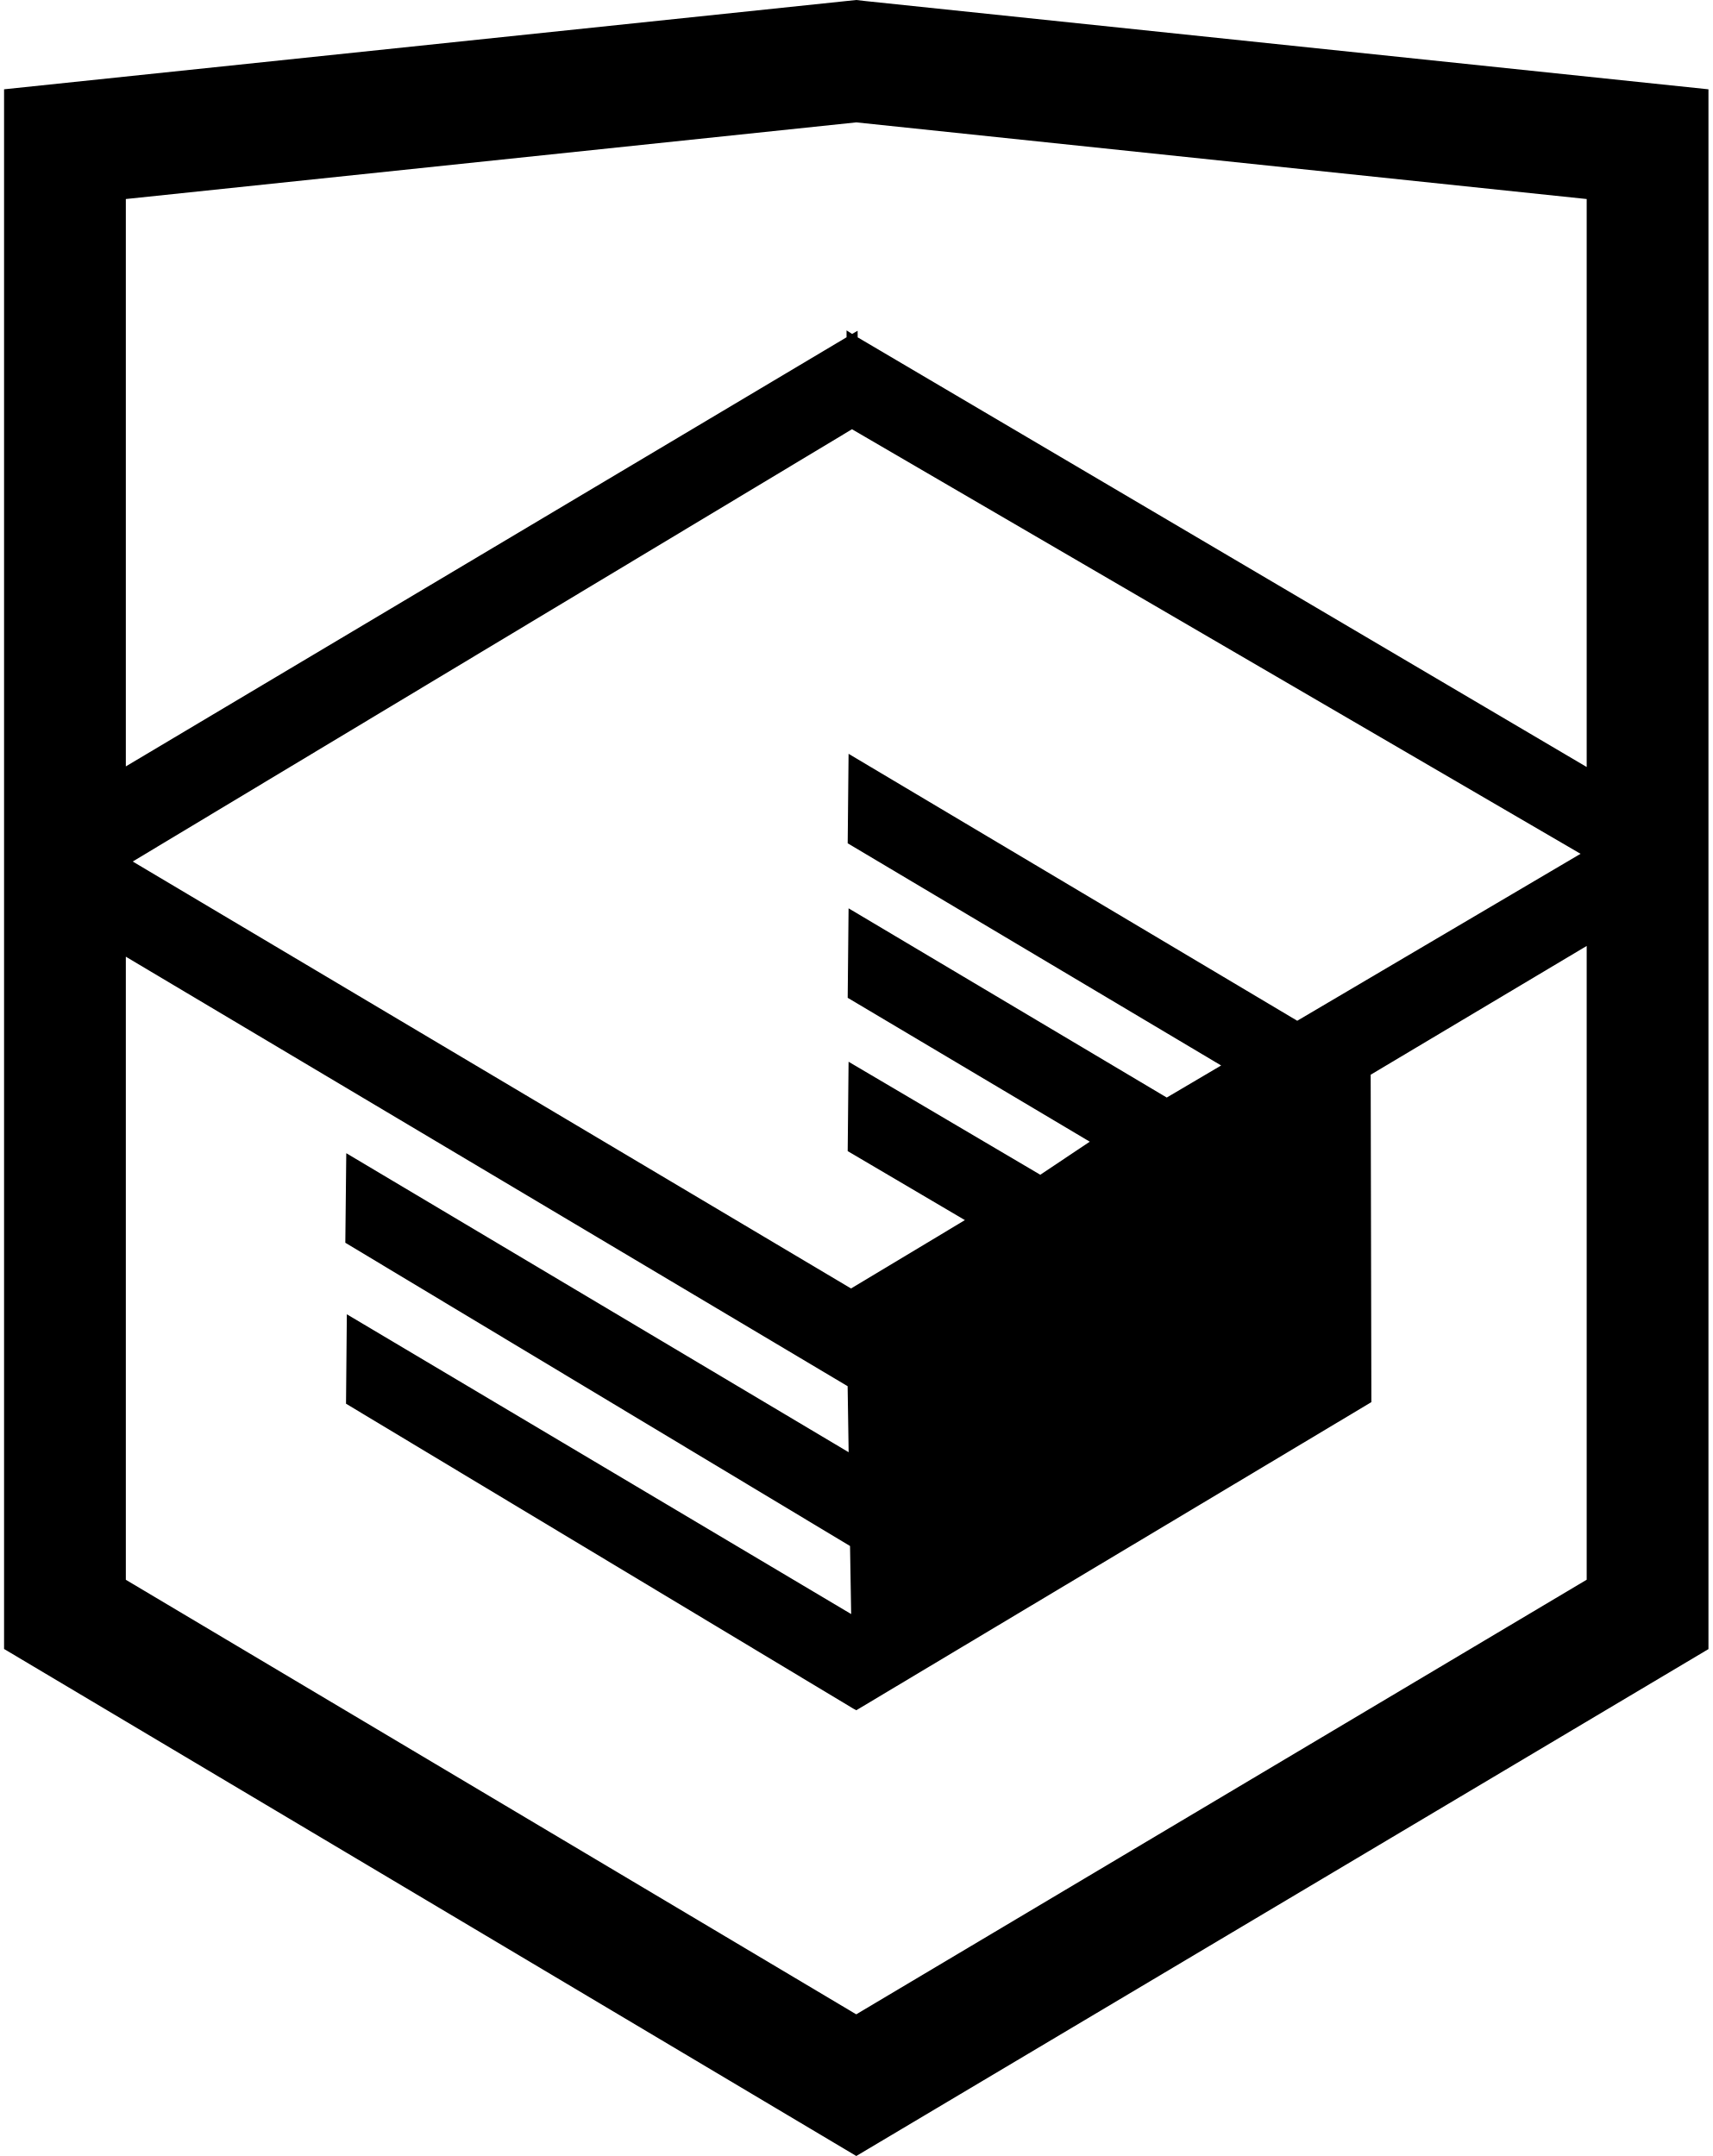
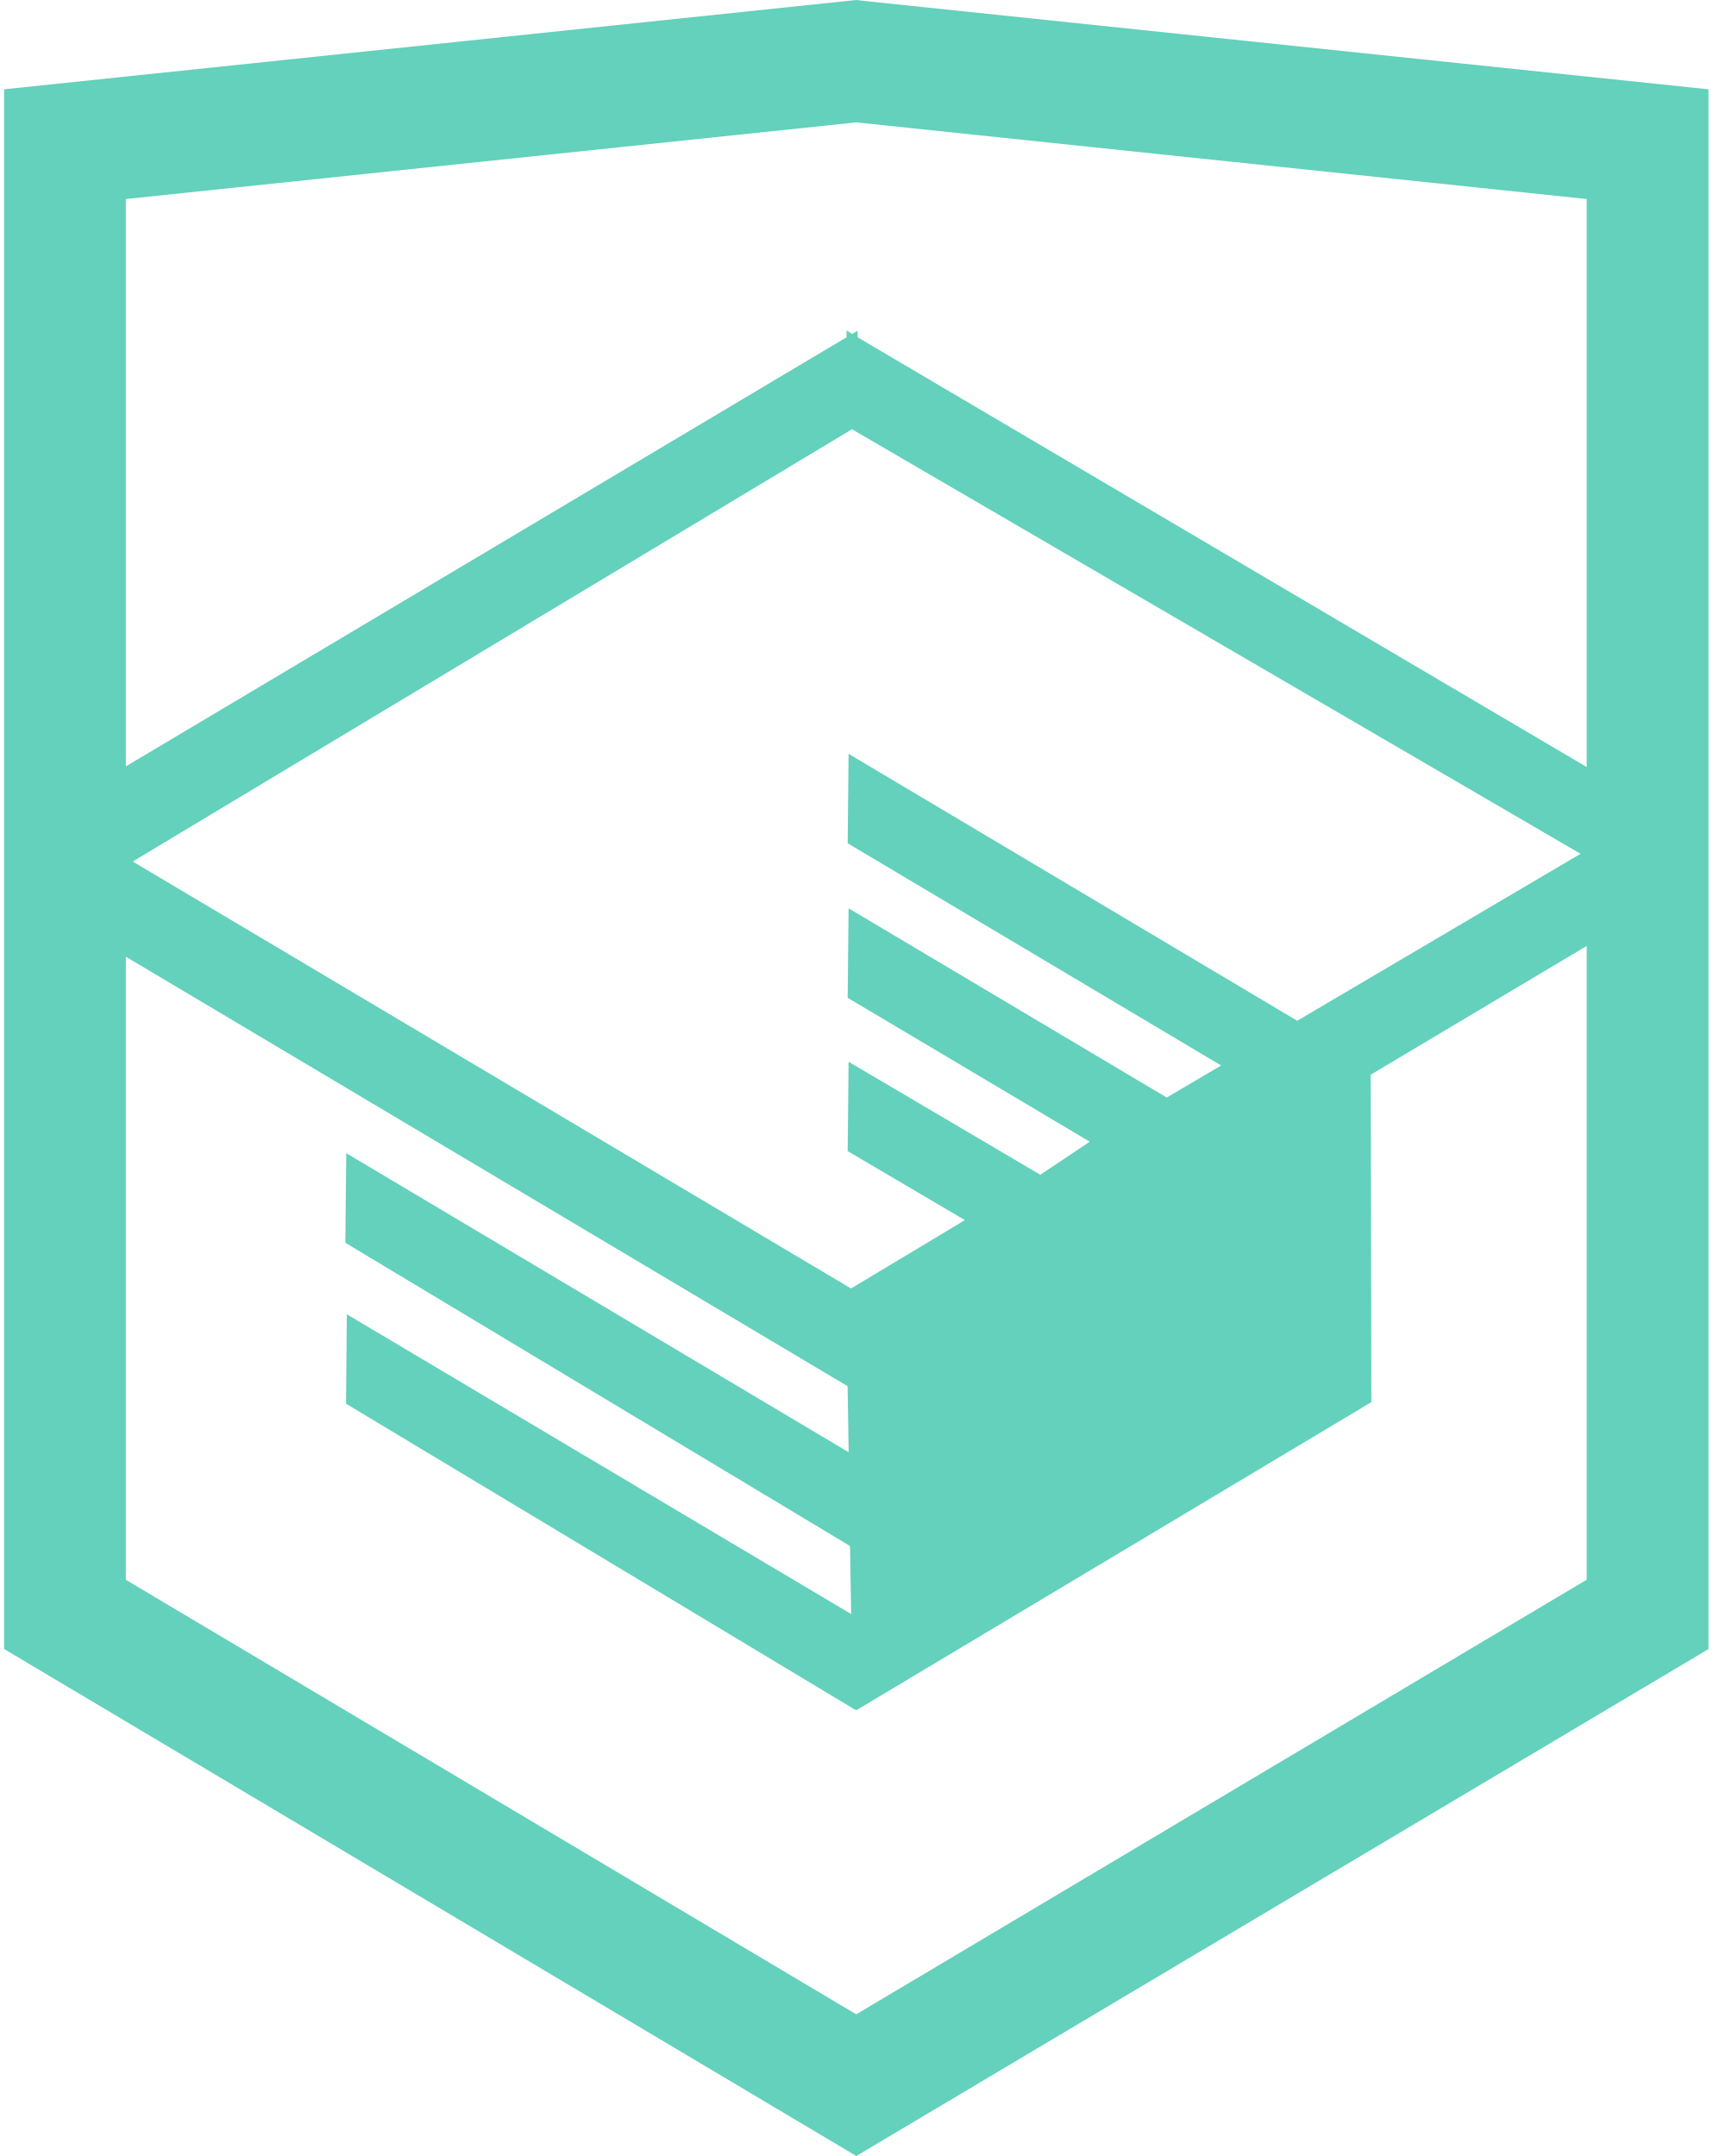
- <svg xmlns="http://www.w3.org/2000/svg" version="1.1" id="Layer_1" x="0px" y="0px" width="27px" height="34px" viewBox="0 0 26.943 34.09" enable-background="new 0 0 26.943 34.09" xml:space="preserve">
-   <path d="M13.62,0.017L13.472,0L0,1.412v24.661l13.473,8.017l13.43-7.99l0.042-0.025V1.412L13.62,0.017z M25.019,12.127L13.495,5.334 L13.494,5.23l-0.087,0.05l-0.088-0.056v0.109L1.925,12.118V3.147l11.548-1.212l11.547,1.212V12.127z M13.405,6.787L24.923,13.5 l-4.479,2.64l-7.093-4.221l-0.014,1.415l5.904,3.513l-0.86,0.507l-5.03-2.992l-0.014,1.415l3.827,2.275l-0.782,0.523l-3.031-1.787 l-0.014,1.413l1.853,1.091l-1.8,1.081L2.034,13.622L13.405,6.787z M1.925,15.127l11.411,6.791l0.016,1.044L5.41,18.234L5.395,19.65 l7.979,4.795l0.018,1.076l-7.973-4.74l-0.013,1.414l8.021,4.822l0.046,0.025l8.143-4.872l-0.011-5.177l3.415-2.036v10.021 L13.472,31.85L1.925,24.979V15.127z" />
+ <svg xmlns="http://www.w3.org/2000/svg" width="27" height="34" viewBox="0 0 26.943 34.09">
+   <path fill="#63d1bb" d="M13.62.017L13.472 0 0 1.412v24.661l13.473 8.017 13.43-7.99.042-.025V1.412L13.62.017zm11.399 12.11L13.495 5.334l-.001-.104-.087.05-.088-.056v.109L1.925 12.118V3.147l11.548-1.212L25.02 3.147v8.98zm-11.614-5.34L24.923 13.5l-4.479 2.64-7.093-4.221-.014 1.415 5.904 3.513-.86.507-5.03-2.992-.014 1.415 3.827 2.275-.782.523-3.031-1.787-.014 1.413 1.853 1.091-1.8 1.081-11.356-6.751 11.371-6.835zm-11.48 8.34l11.411 6.791.016 1.044-7.942-4.728-.015 1.416 7.979 4.795.018 1.076-7.973-4.74-.013 1.414 8.021 4.822.046.025 8.143-4.872-.011-5.177 3.415-2.036v10.021L13.472 31.85 1.925 24.979v-9.852z" />
</svg>
